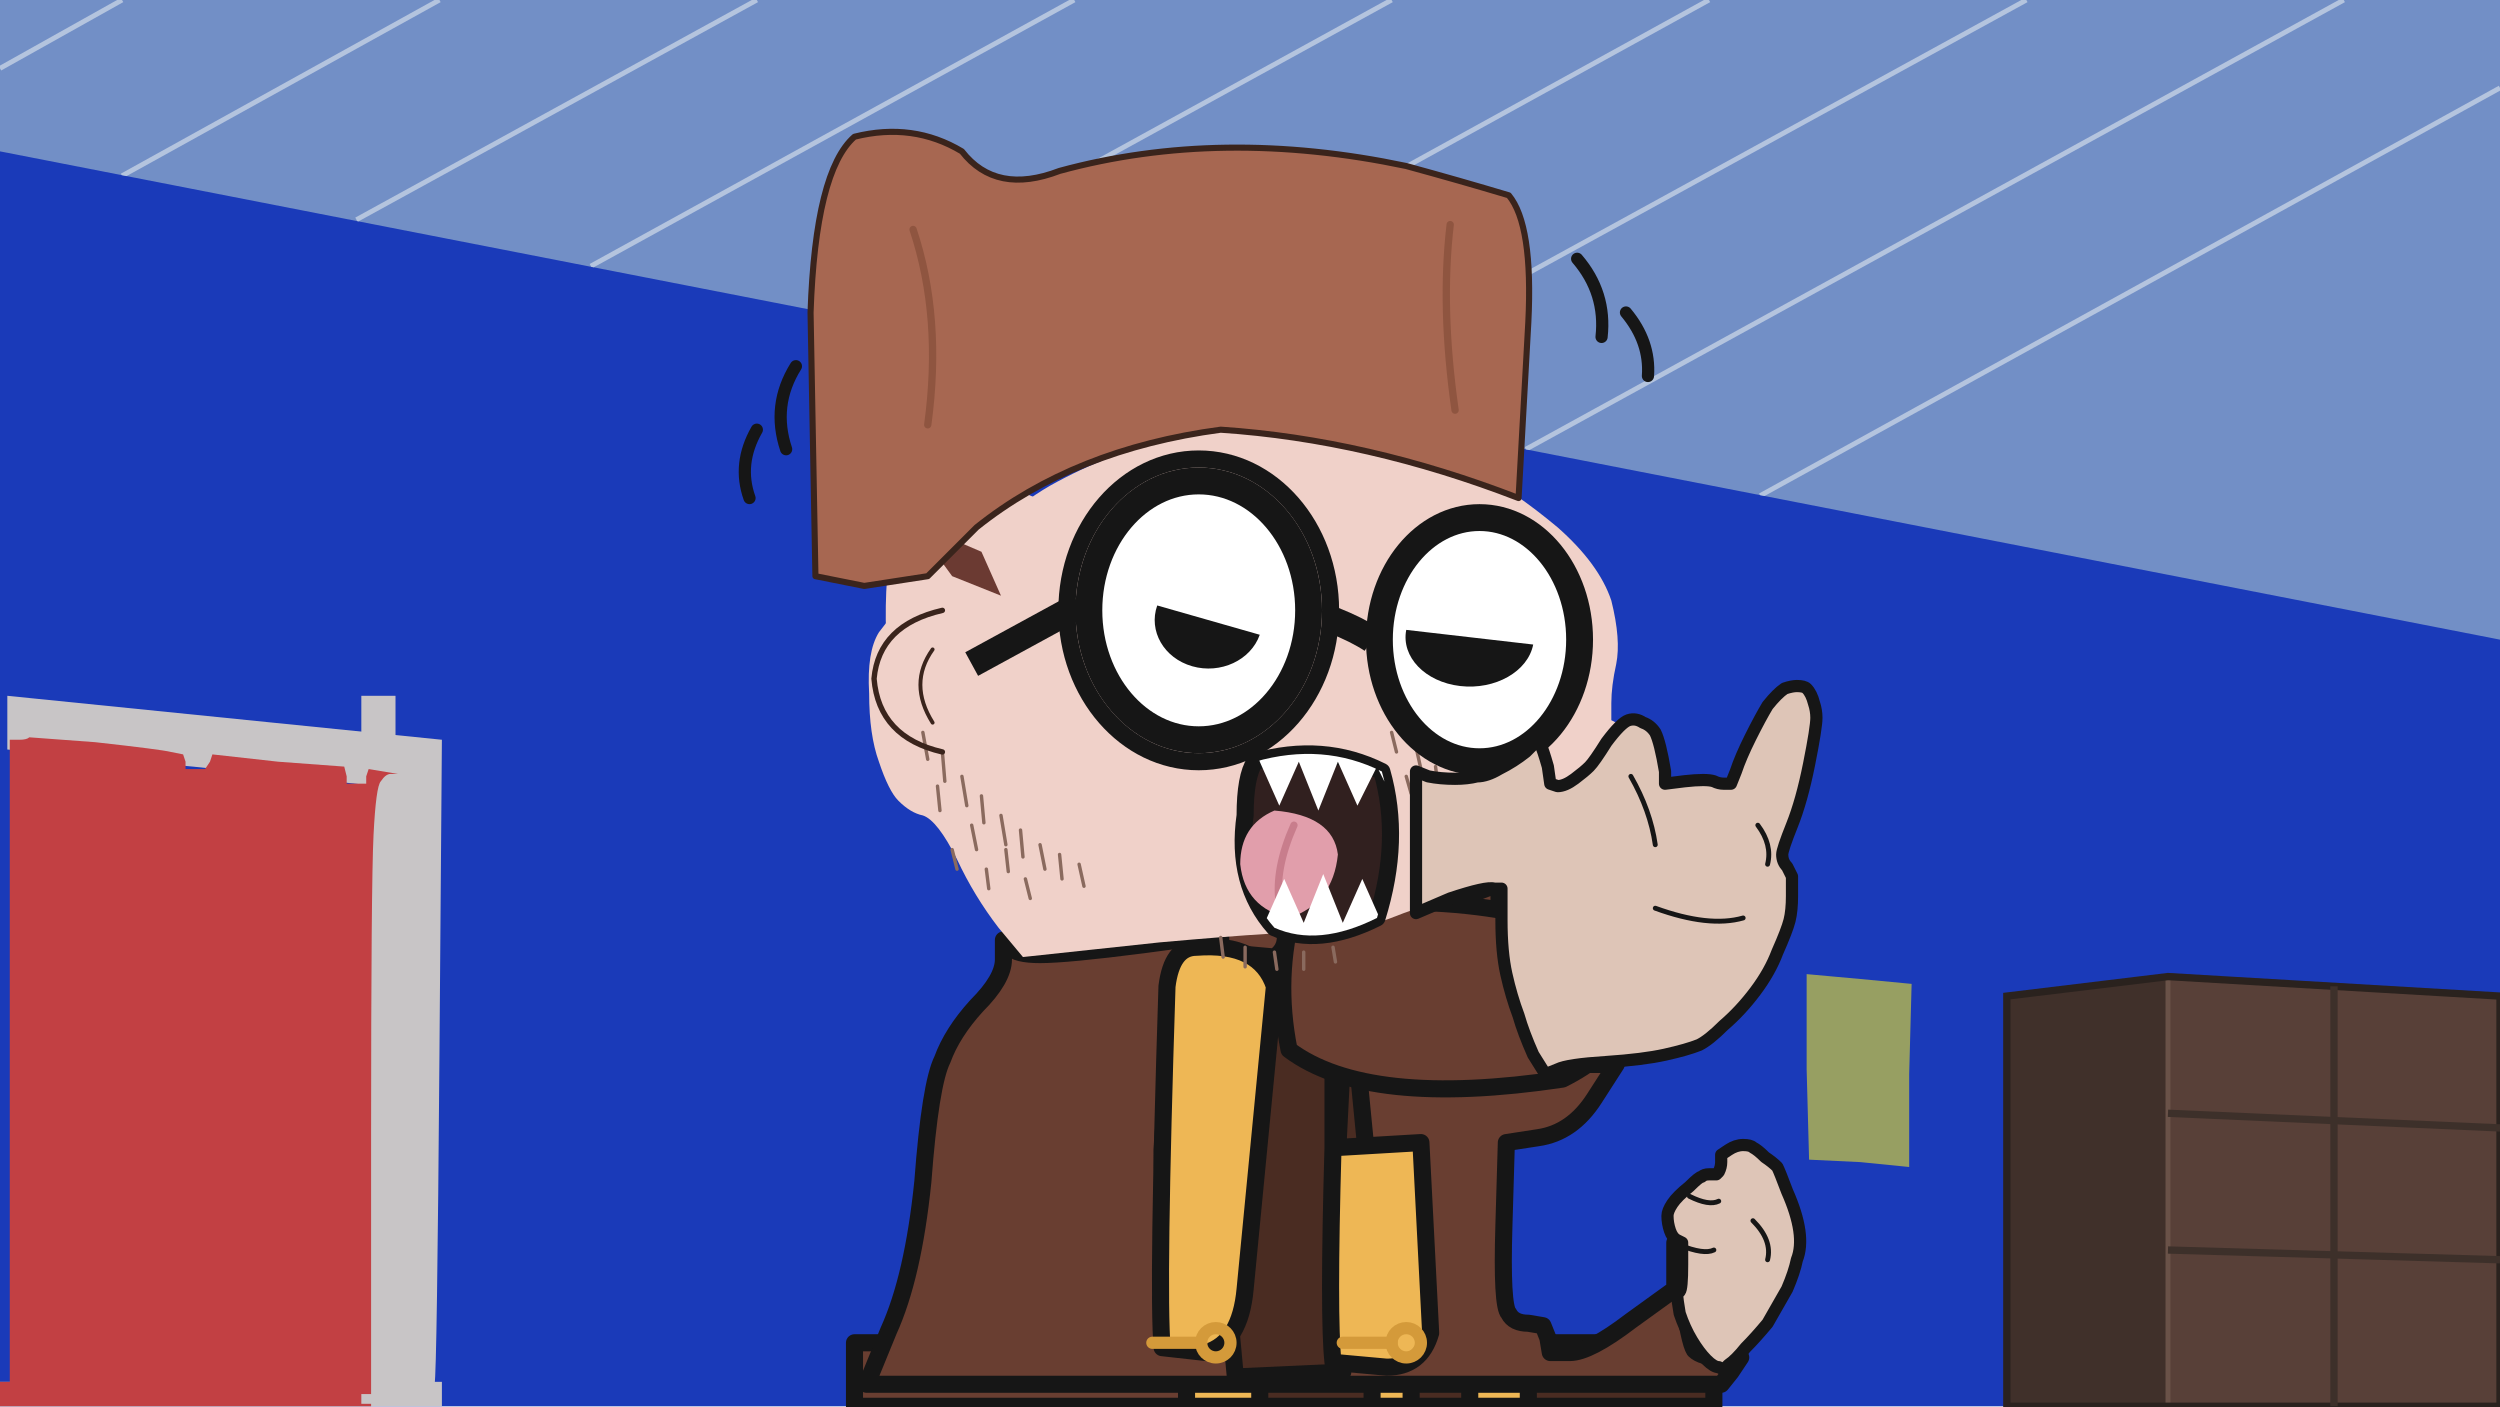
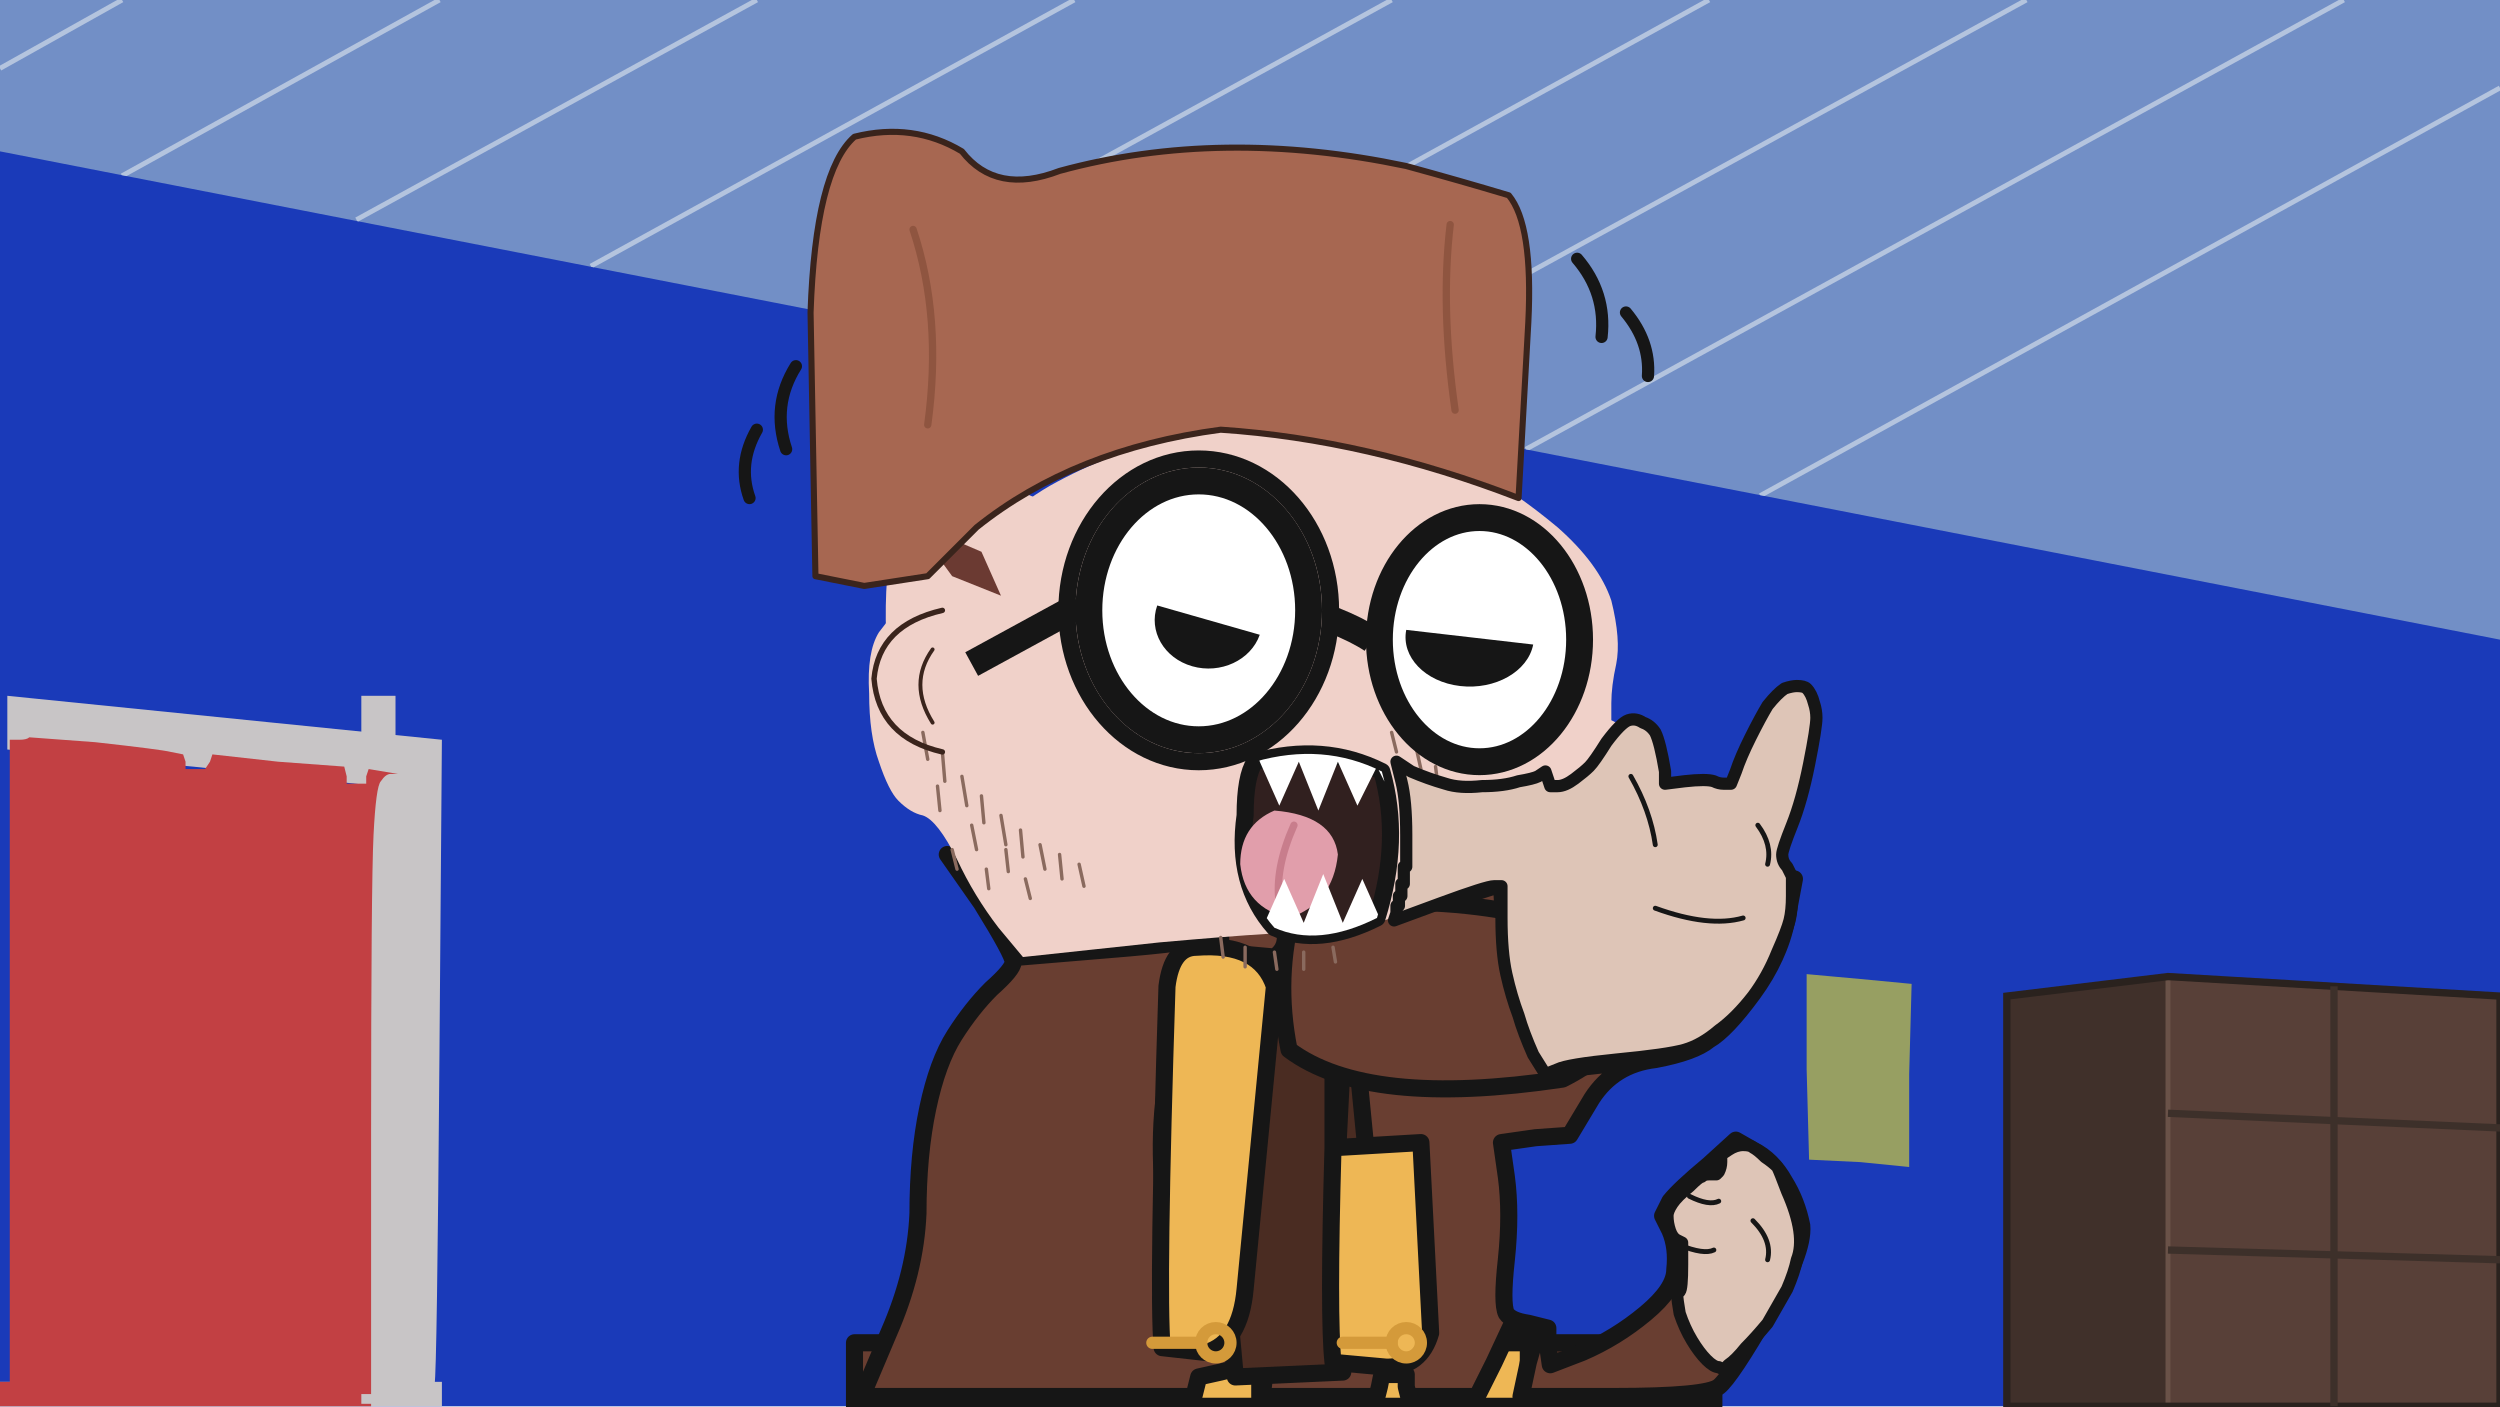
<svg xmlns="http://www.w3.org/2000/svg" viewBox="0 0 1024 576">
  <defs>
    <clipPath id="cc">
      <path d="M0 0h1024v262L0 62z" />
    </clipPath>
    <path id="fp" d="M506 174Q507 173 526 174Q544 174 568 180Q592 187 606 194Q620 201 638 216Q655 231 660 246Q664 262 662 272Q660 281 660 288L660 295L662 296L664 296L664 346L663 396L644 400L625 405L625 414L625 422L621 410Q617 397 616 381L615 365L608 365Q600 365 575 374Q550 384 540 382Q531 381 475 386L419 392L409 380Q399 367 392 352Q384 336 378 334Q373 333 368 328Q364 324 360 312Q356 301 356 284Q355 267 360 259Q366 251 368 250L369 248L376 257L383 266L390 266Q397 266 402 262Q408 257 408 250L408 243L404 242L400 242L403 228Q406 213 430 199Q455 185 480 180Q506 174 506 174Z" />
    <path id="mp" d="M514 312Q542 304 566 316Q574 344 564 376Q540 388 522 380Q506 362 510 334Q510 318 514 312Z" />
    <clipPath id="mc">
      <use href="#mp" />
    </clipPath>
    <clipPath id="ll">
      <ellipse cx="491" cy="250" rx="42" ry="50" />
    </clipPath>
    <clipPath id="rl">
      <ellipse cx="606" cy="262" rx="38" ry="47" />
    </clipPath>
  </defs>
  <path d="M0 0h1024v576H0z" fill="#1a3ab9" />
  <path d="M0 566h181v10H0z" fill="#c8c5c6" />
  <path d="M0 566h152v10H0z" fill="#c24043" />
  <path d="M148 285h14v290h-14z" fill="#c8c5c6" />
  <path d="M0 0h1024v262L0 62z" fill="#728fc6" />
  <g fill="none" stroke="#b4c4de" stroke-width="2" clip-path="url(#cc)">
    <path d="M0 28 50 0" />
    <path d="M50 72 180 0" />
    <path d="M146 90 310 0" />
    <path d="M242 109 440 0" />
    <path d="M337 128 570 0" />
    <path d="M433 147 700 0" />
    <path d="M529 165 830 0" />
    <path d="M625 184 960 0" />
    <path d="M721 203 1024 36" />
  </g>
  <path d="M3 286L3 285L92 294L181 303L180 432Q179 562 178 567L178 572L168 572L157 572L156 447L155 322L79 314L3 307L3 296Q3 286 3 286Z" fill="#c8c5c6" />
  <path d="M12 302Q12 302 39 304Q66 307 70 308L75 309L76 312L76 315L80 315L84 315L86 312L87 309L114 312L141 314L142 318L142 321L146 321L150 321L150 318L151 315L157 316L163 317L160 317Q158 317 156 320Q154 322 153 342Q152 362 152 466L152 571L78 571L4 571L4 437L4 303L8 303Q11 303 12 302Z" fill="#c24043" />
  <path d="M822 408 888 400 888 576 822 576Z" fill="#40302a" />
  <path d="M888 400 1024 408 1024 576 888 576Z" fill="#584038" />
  <path d="M888 400 888 576" fill="none" stroke="#6a5248" stroke-width="2" />
  <path d="M822 408 888 400 1024 408 1024 576 822 576Z" fill="none" stroke="#2a221e" stroke-width="3" />
  <g fill="none" stroke="#3d302a" stroke-width="3">
    <path d="M956 404 956 576" />
    <path d="M888 456 1024 462" />
    <path d="M888 512 1024 516" />
  </g>
  <path d="M740 400L740 399L762 401L783 403L782 440L782 478L762 476L741 475L740 438Q740 400 740 400Z" fill="#979f62" />
  <g stroke="#161616" stroke-width="7" stroke-linejoin="round">
    <path d="M350 550h138v26H350z" fill="#693e31" />
    <path d="M486 550h32v26h-32z" fill="#eeb755" />
    <path d="M516 550h50v26h-50z" fill="#4a2c22" />
    <path d="M562 550h20v26h-20z" fill="#eeb755" />
    <path d="M578 550h28v26h-28z" fill="#4a2c22" />
    <path d="M602 550h28v26h-28z" fill="#eeb755" />
    <path d="M626 550h76v26h-76z" fill="#4a2c22" />
-     <path d="M527 360L527 360L544 360L561 360L562 367L563 374L572 374Q582 374 598 368L614 362L614 380Q615 399 622 417L628 435L645 436L662 436L653 450Q644 464 630 466L617 468L616 502Q615 535 618 538Q620 542 626 542L632 543L634 548L635 554L643 554Q651 554 668 541L686 528L686 518L686 509L689 530Q692 550 694 553Q697 556 705 556L713 556L709 562L705 567L530 567L355 567L364 545Q374 523 378 484Q381 444 386 434Q390 423 400 412Q411 401 411 393L411 385L414 388Q416 391 426 391Q437 391 468 387L498 383L488 414Q477 444 476 471Q476 498 480 510L484 522L498 522L511 521L512 516L512 511L517 510L522 509L522 501L522 493L515 492L508 491L508 480Q508 468 513 446Q518 424 526 408Q534 392 534 384L534 376L522 373L510 370L516 370L521 370L524 366Q527 361 527 360Z" fill="#693e31" />
+     <path d="M518 331L526 320L528 320L531 320L532 326L534 331L540 329L547 327L548 330L549 333L554 331L558 329L560 331Q563 333 564 356L564 378L590 370L615 362L616 380Q616 399 624 419L631 439L658 436Q686 432 694 428Q703 425 716 409Q729 393 732 376L735 360L732 376Q729 392 718 407Q707 422 700 426Q694 431 678 434Q661 436 652 450L643 465L629 466L615 468L617 482Q619 497 617 516Q615 534 617 538Q619 541 626 542L634 544L634 552L635 559L648 554Q662 548 674 538Q686 528 686 520Q687 511 684 504L681 498L684 492Q688 487 700 477L711 467L718 471Q726 475 731 484Q736 492 738 502Q739 513 724 538Q709 564 704 568Q699 572 661 572L623 572L626 558L630 544L624 544L619 543L612 558L605 572L591 572L577 572L576 568L576 563L571 563L566 563L565 568L564 572L540 572L517 572L520 546L524 521L520 521Q516 521 506 523L496 525L494 539L493 553L500 552L506 552L507 556L508 560L500 562L491 564L490 568L489 572L421 572L353 572L364 546Q375 521 376 497Q376 473 380 454Q384 435 391 424Q398 413 406 405Q415 397 415 394Q415 391 402 370L388 350L403 371L418 392L454 389Q491 386 492 384L493 383L496 384L499 386L489 410Q479 435 477 449Q475 463 476 482Q477 502 481 512L485 523L499 522L513 521L513 517L513 513L518 511Q523 509 526 499L530 489L519 490L508 491L511 464Q514 438 525 414Q536 390 546 387L555 384L554 378L553 371L545 375L537 379L536 374L535 370L528 373L520 376L524 368L527 360L536 362L545 364L548 361L551 358L550 352Q549 347 543 343Q537 339 523 340L509 342L518 331Z" fill="#693e31" />
    <path d="M500 378Q513 374 526 380Q528 388 522 392L500 390Z" fill="#693e31" />
    <path d="M508 394L552 394 560 476 550 562 506 564 498 478Z" fill="#4a2c22" />
    <path d="M490 388Q516 386 522 404L510 528Q508 550 494 554L476 552Q474 528 478 404Q480 388 490 388Z" fill="#eeb755" />
    <path d="M546 392L574 394 572 432 550 430 548 470L582 468 586 546Q582 560 568 560L546 558Q544 540 546 470Z" fill="#eeb755" />
    <g fill="none" stroke="#d49a3a" stroke-width="5" stroke-linecap="round">
      <path d="M472 550h20" />
      <circle cx="498" cy="550" r="6" />
    </g>
    <g fill="none" stroke="#d49a3a" stroke-width="5" stroke-linecap="round">
      <path d="M550 550h20" />
      <circle cx="576" cy="550" r="6" />
    </g>
    <path d="M530 372Q620 362 668 392Q676 424 640 442Q560 454 528 430Q522 400 530 372Z" fill="#693e31" />
    <use href="#fp" fill="#f0d1c9" stroke="none" />
    <path d="M370 200Q358 240 366 290Q380 312 430 300Q452 268 444 220Q420 190 370 200Z" fill="#f0d1c9" stroke="none" />
    <ellipse cx="491" cy="250" rx="54" ry="62" fill="#f0d1c9" />
    <path d="M374 214L402 226 410 244 390 236Z" fill="#6b3a32" stroke="none" />
    <path d="M378 300l2 11M386 308l1 12M394 318l2 12M402 326l1 11M410 334l2 12M418 340l1 11M426 346l2 10M434 350l1 10M442 354l2 9M384 322l1 10M398 338l2 10M412 348l1 9M390 348l2 8M404 356l1 8M420 360l2 8M500 384l1 8M510 388l0 8M522 390l1 7M534 390l0 7M546 388l1 6M570 300l2 8M580 306l2 9M588 314l1 8M576 318l2 7" fill="none" stroke="#8a6a5e" stroke-width="1.4" stroke-linecap="round" />
    <path d="M514 312Q542 304 566 316Q574 344 564 376Q540 388 522 380Q506 362 510 334Q510 318 514 312Z" fill="#31201f" />
    <path d="M522 332Q546 334 548 350Q546 370 528 376Q510 372 508 354Q508 338 522 332Z" fill="#e19eab" stroke="none" />
    <path d="M530 338Q522 356 524 370" fill="none" stroke="#c87d8c" stroke-width="3" stroke-linecap="round" />
    <g clip-path="url(#mc)">
      <path d="M516 312 524 330 532 312 540 332 548 312 556 330 564 314 570 326 572 308 514 306Z" fill="#fff" stroke="none" />
      <path d="M518 378 526 360 534 378 542 358 550 378 558 360 566 378 570 368 570 384 516 384Z" fill="#fff" stroke="none" />
    </g>
  </g>
  <path d="M334 236L332 128Q334 70 350 56Q374 50 394 62Q408 80 434 70Q500 52 576 68Q598 74 618 80Q628 92 626 132L622 204Q560 180 500 176Q440 184 400 216L380 236 354 240 334 236Z" fill="#a76751" stroke="#3a241c" stroke-width="2.5" stroke-linejoin="round" />
  <g fill="none" stroke="#8f5540" stroke-width="3" stroke-linecap="round">
    <path d="M374 94q12 36 6 80" />
    <path d="M594 92q-4 34 2 76" />
  </g>
  <path d="M386 250Q360 256 358 278Q360 302 386 308" fill="none" stroke="#3a241c" stroke-width="2.2" stroke-linecap="round" />
  <g fill="none" stroke="#3a241c" stroke-width="1.6" stroke-linecap="round">
    <path d="M382 266Q372 280 382 296" />
  </g>
  <ellipse cx="491" cy="250" rx="44" ry="52" fill="#fff" />
  <ellipse cx="606" cy="262" rx="40" ry="49" fill="#fff" />
  <g clip-path="url(#ll)" fill="#161616" stroke="none">
    <path d="M474 248A20 18 0 0 0 516 260Z" />
  </g>
  <g clip-path="url(#rl)" fill="#161616" stroke="none">
    <path d="M576 258A26 20 0 0 0 628 264Z" />
  </g>
  <g fill="none" stroke="#161616" stroke-width="11">
    <ellipse cx="491" cy="250" rx="45" ry="53" />
    <ellipse cx="606" cy="262" rx="41" ry="50" />
    <path d="M546 254q10 4 16 8" />
    <path d="M442 248 398 272" />
  </g>
-   <path d="M731 282Q734 281 736 281Q739 281 740 282Q742 284 743 288Q744 291 744 294Q744 298 741 313Q738 328 734 338Q730 348 730 350Q730 353 732 355Q733 357 734 359Q734 361 734 367Q734 373 733 377Q732 381 728 390Q725 398 719 406Q713 414 706 420Q700 426 696 428Q691 430 682 432Q673 434 658 435Q642 436 638 438L633 440L628 432Q624 423 622 416Q619 408 617 399Q615 390 615 377L615 364L612 364Q609 363 594 368L580 374L580 345L580 316L585 318Q590 319 596 319Q601 319 605 318Q609 318 614 315Q620 312 625 308L630 303L631 305Q632 307 634 314L635 321L638 322Q641 322 645 319Q649 316 651 314Q653 312 658 304Q664 296 667 295Q670 294 673 296Q676 297 678 300Q679 302 680 306Q681 310 682 316L682 321L690 320Q699 319 702 320Q704 321 706 321L709 321L711 316Q713 310 717 302Q721 294 724 289Q728 284 731 282Z" fill="#dec5b7" stroke="#161616" stroke-width="5" stroke-linejoin="round" />
+   <path d="M731 282Q734 281 736 281Q739 281 740 282Q742 284 743 288Q744 291 744 294Q744 298 741 313Q738 328 734 338Q730 348 730 350Q730 353 732 355Q733 357 734 359Q734 361 734 367Q734 373 733 377Q732 381 728 390Q724 400 718 408Q711 417 704 422Q697 428 690 430Q683 432 662 434Q642 436 638 438L633 440L628 432Q624 423 622 416Q619 408 617 399Q615 390 615 376L615 363L612 363Q609 363 590 370L571 377L572 374L572 371L572 371L573 371L573 369L573 367L574 367L574 367L574 364L574 362L574 362L575 362L575 358L575 355L576 355L576 355L576 342Q576 328 574 320L572 312L578 316Q585 319 592 321Q598 323 607 322Q616 322 622 320Q628 319 630 318L633 316L634 319L635 322L638 322Q641 322 645 319Q649 316 651 314Q653 312 658 304Q664 296 667 295Q670 294 673 296Q676 297 678 300Q679 302 680 306Q681 310 682 316L682 321L690 320Q699 319 702 320Q704 321 706 321L709 321L711 316Q713 310 717 302Q721 294 724 289Q728 284 731 282Z" fill="#dec5b7" stroke="#161616" stroke-width="5" stroke-linejoin="round" />
  <g fill="none" stroke="#161616" stroke-width="2" stroke-linecap="round">
    <path d="M668 318q8 14 10 28" />
    <path d="M720 338q6 8 4 16" />
    <path d="M678 372q22 8 36 4" />
  </g>
  <path d="M708 471Q711 469 714 469Q717 469 718 470Q720 471 723 474Q726 476 728 478Q729 480 732 488Q736 497 737 504Q738 511 736 516Q735 521 732 528Q728 535 724 542Q719 548 715 552Q711 557 708 559L706 561L704 560Q702 560 699 557Q696 554 693 549Q690 544 688 538Q687 532 687 531Q687 530 688 529Q689 528 689 518L689 509L687 508Q685 507 684 504Q683 501 683 498Q683 496 685 493Q687 490 692 486Q696 482 697 482Q698 481 700 481L703 481L704 480Q705 478 705 476L705 473L708 471Z" fill="#dec5b7" stroke="#161616" stroke-width="5" stroke-linejoin="round" />
  <g fill="none" stroke="#161616" stroke-width="2" stroke-linecap="round">
    <path d="M692 490q8 4 12 2" />
    <path d="M688 510q10 4 14 2" />
    <path d="M718 500q8 8 6 16" />
  </g>
  <g fill="none" stroke="#161616" stroke-width="5" stroke-linecap="round">
    <path d="M326 150q-10 16-4 34" />
    <path d="M310 176q-8 14-3 28" />
    <path d="M646 106q12 14 10 32" />
    <path d="M666 128q10 12 9 26" />
  </g>
</svg>
